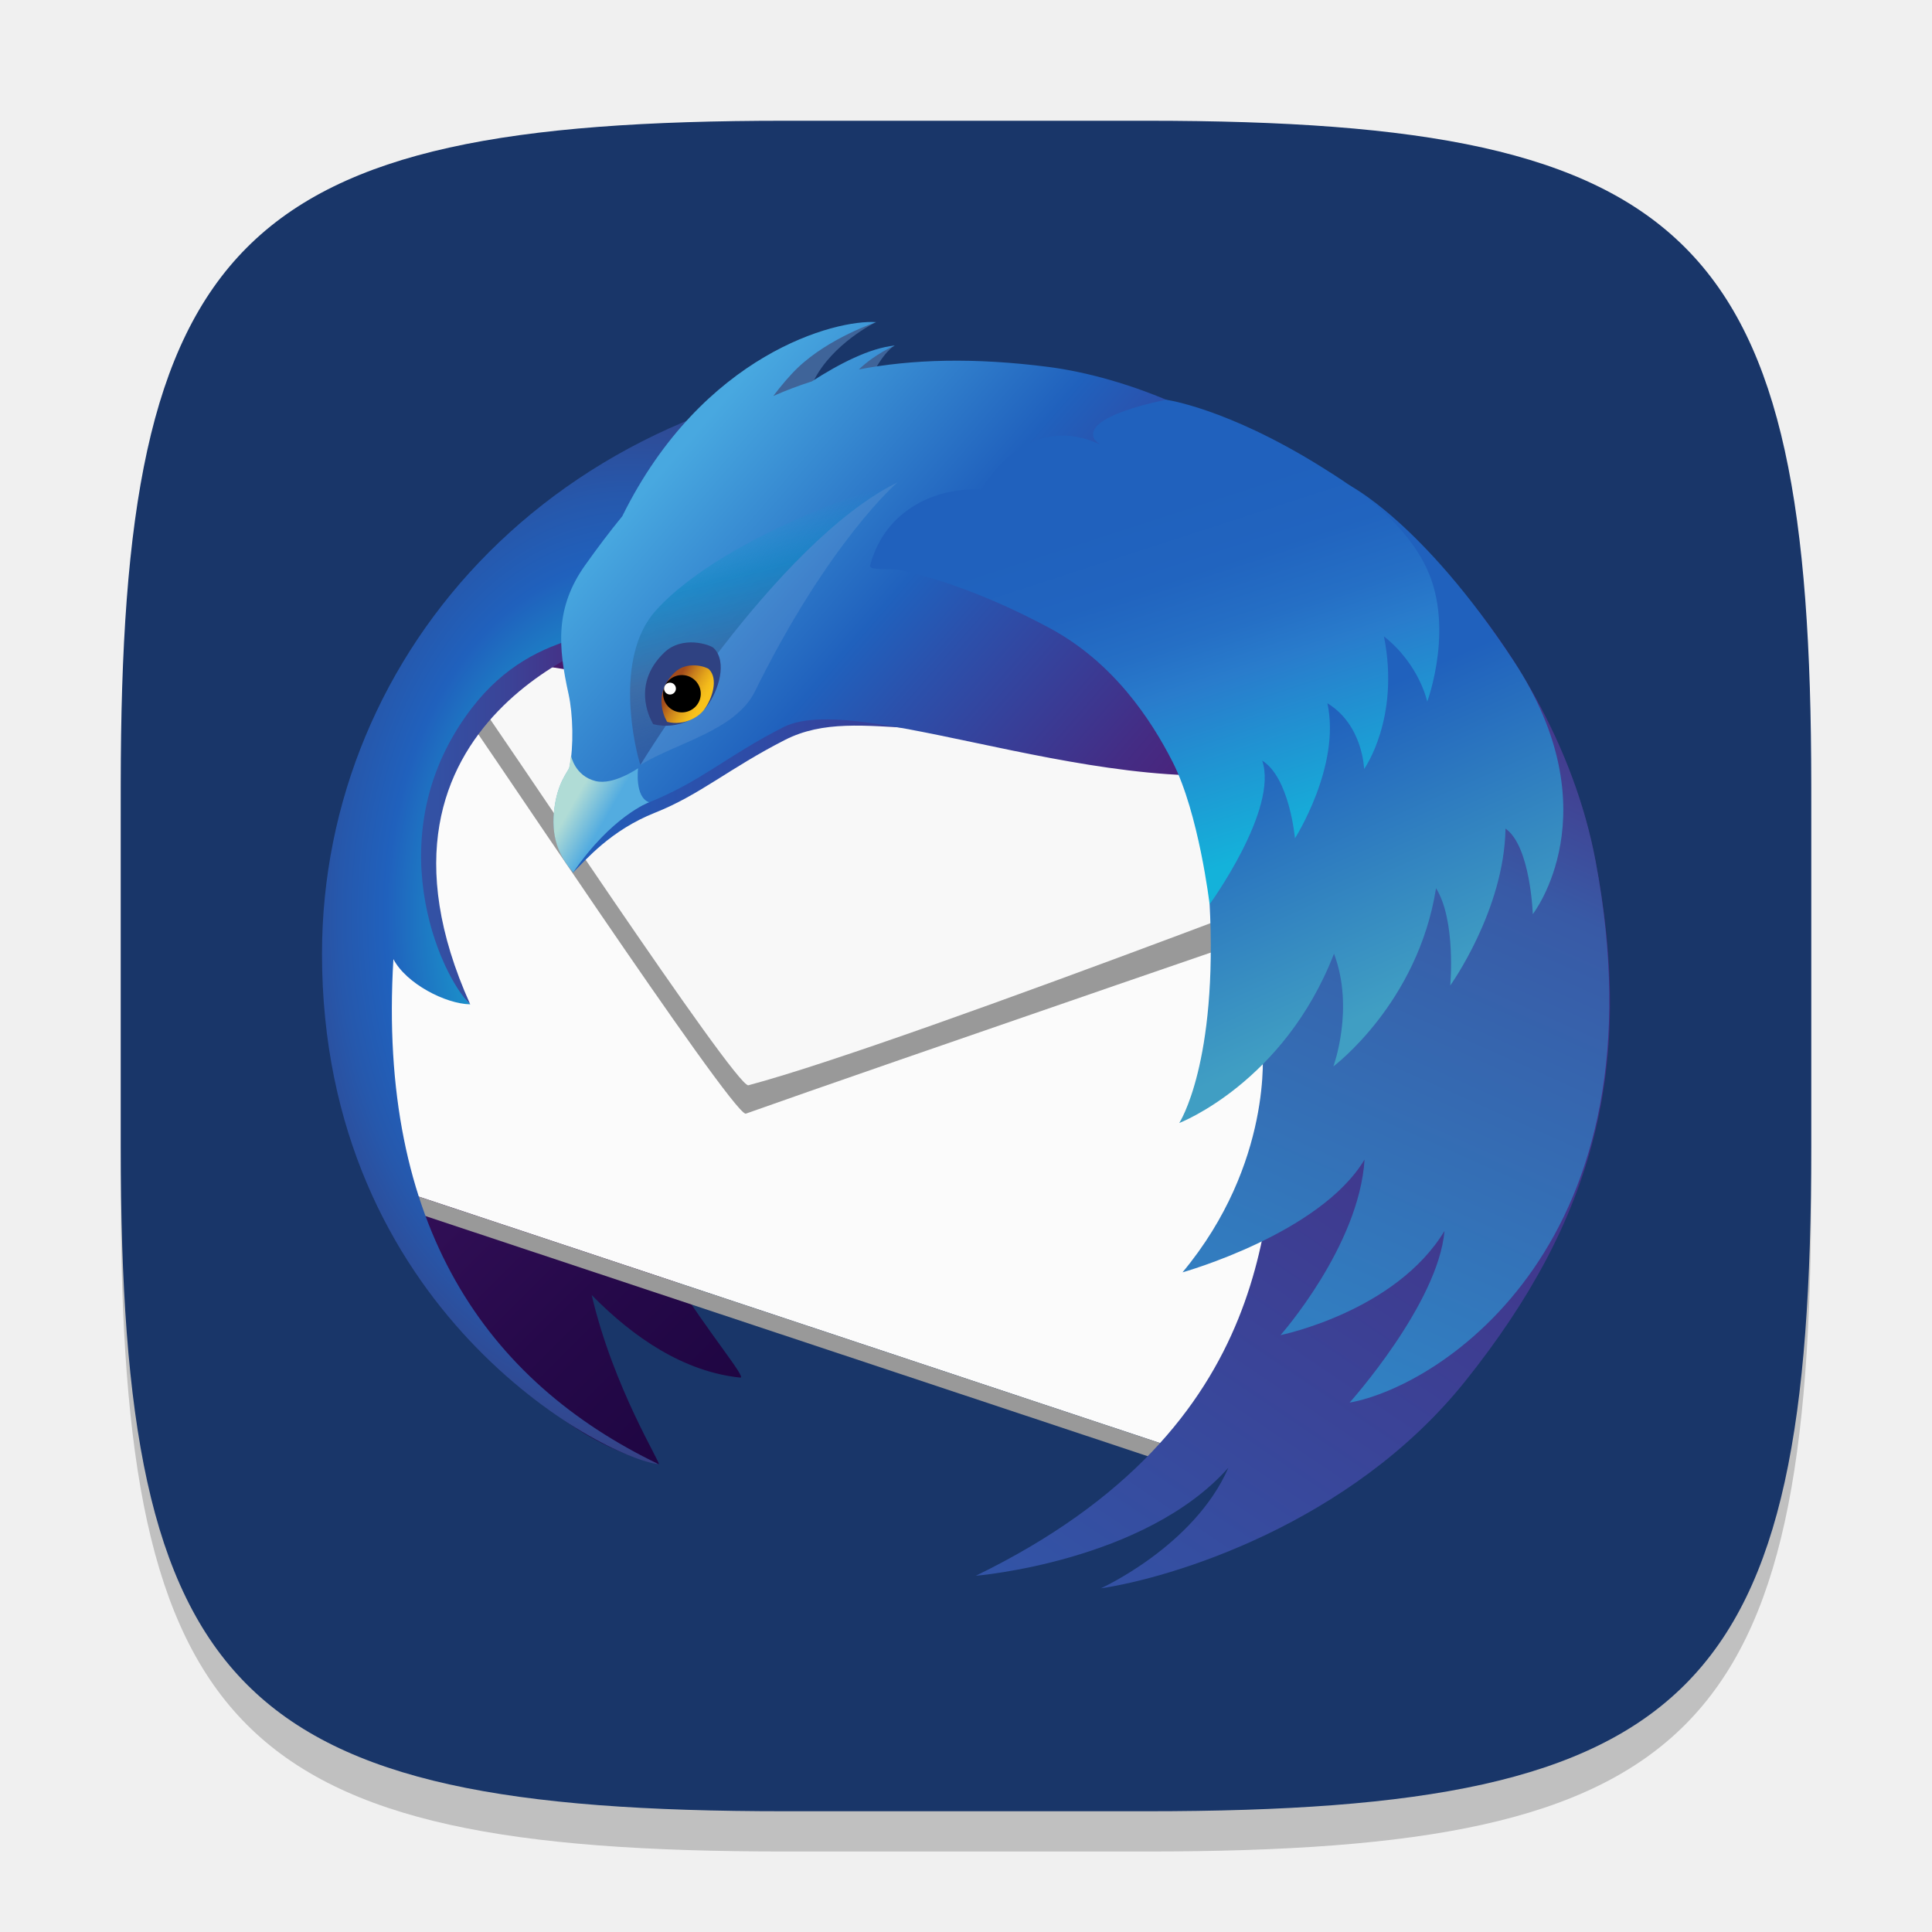
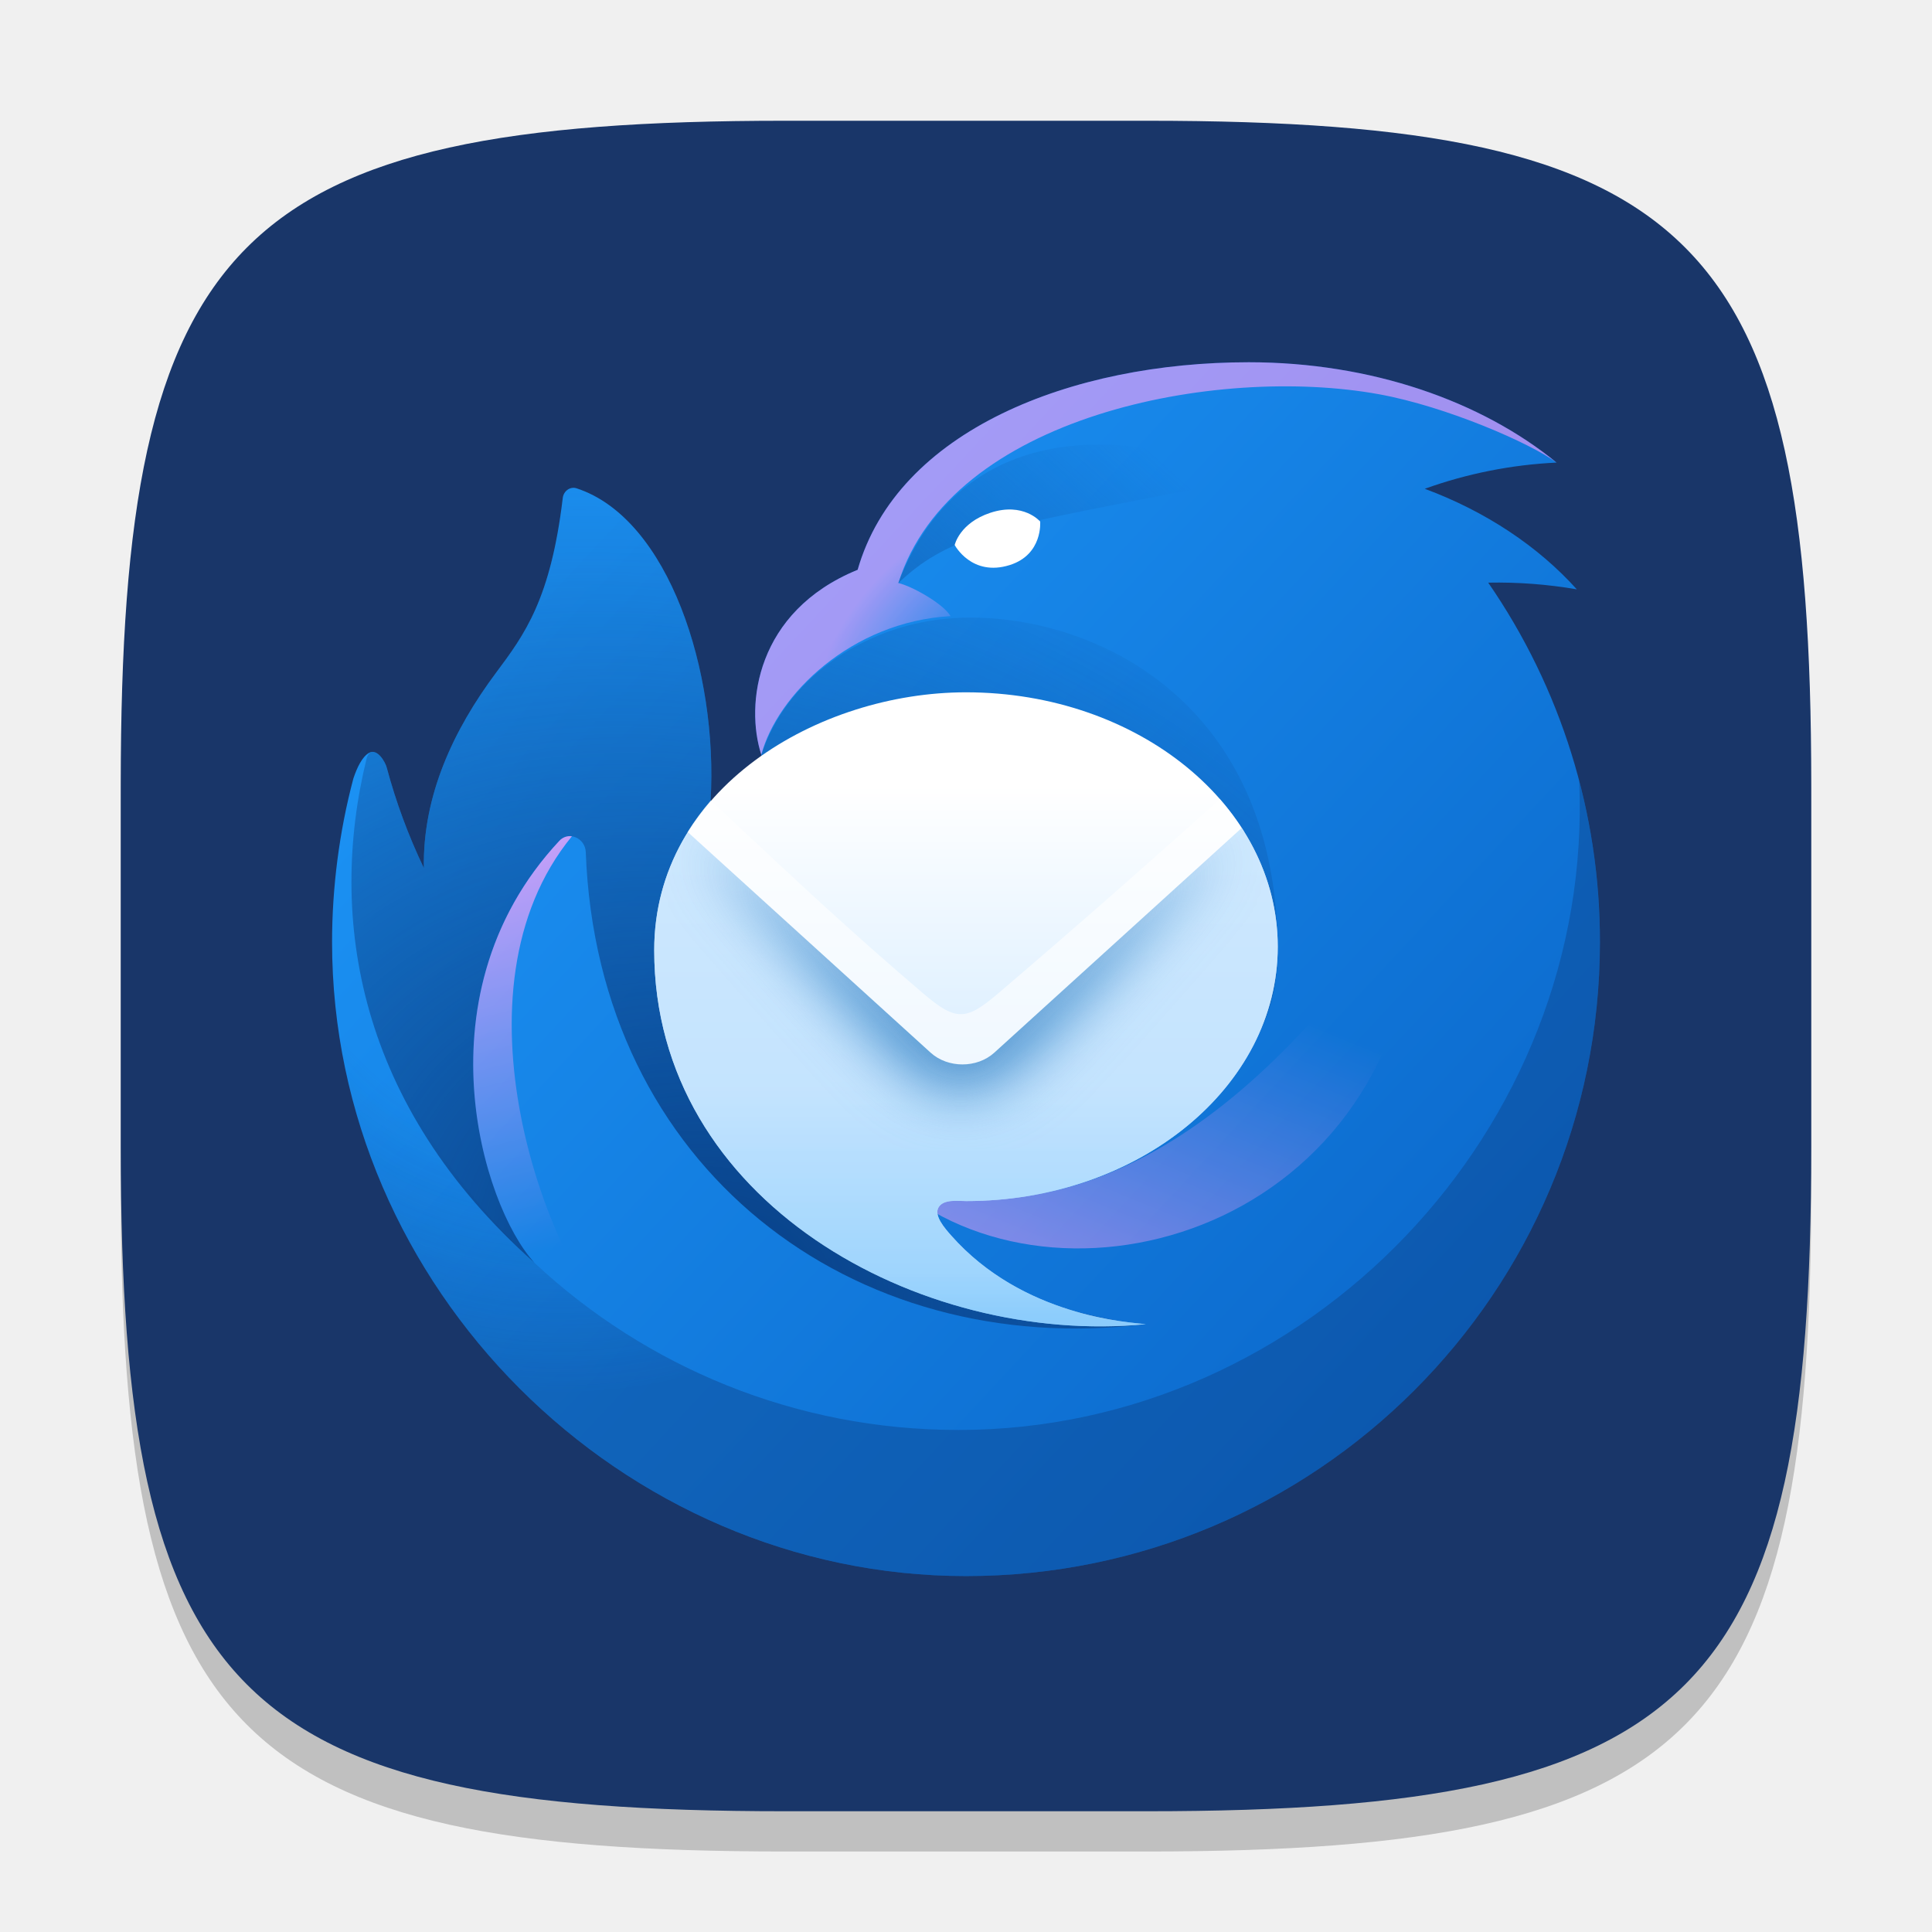
<svg xmlns="http://www.w3.org/2000/svg" width="48" height="48" viewBox="0 0 48 48" version="1.1" id="svg5">
  <defs id="defs2">
    <linearGradient id="SVGID_1_" gradientUnits="userSpaceOnUse" x1="199.533" y1="201.907" x2="39.679" y2="42.053" gradientTransform="matrix(0.1295758,0,0,0.1295758,8,8.000035)">
      <stop offset="0" style="stop-color:#130036" id="stop4" />
      <stop offset="0.23" style="stop-color:#18023B" id="stop6" />
      <stop offset="0.512" style="stop-color:#26094A" id="stop8" />
      <stop offset="0.821" style="stop-color:#3D1563" id="stop10" />
      <stop offset="1" style="stop-color:#4E1D75" id="stop12" />
    </linearGradient>
    <linearGradient id="SVGID_2_" gradientUnits="userSpaceOnUse" x1="10.243" y1="95.311" x2="57.704" y2="95.311" gradientTransform="matrix(0.1295758,0,0,0.1295758,8,8.000035)">
      <stop offset="0" style="stop-color:#3156A8" id="stop27" />
      <stop offset="0.247" style="stop-color:#3351A4" id="stop29" />
      <stop offset="0.536" style="stop-color:#3B4397" id="stop31" />
      <stop offset="0.845" style="stop-color:#472C82" id="stop33" />
      <stop offset="1" style="stop-color:#4E1D75" id="stop35" />
    </linearGradient>
    <radialGradient id="SVGID_3_" cx="59.073" cy="113.923" r="85.247" gradientTransform="matrix(0.1295758,0,0,0.187885,8,1.357277)" gradientUnits="userSpaceOnUse">
      <stop offset="0.165" style="stop-color:#14CDDA" id="stop40" />
      <stop offset="0.548" style="stop-color:#2061BD" id="stop42" />
      <stop offset="0.655" style="stop-color:#2658AC" id="stop44" />
      <stop offset="0.864" style="stop-color:#373F81" id="stop46" />
      <stop offset="1" style="stop-color:#432D62" id="stop48" />
    </radialGradient>
    <linearGradient id="SVGID_4_" gradientUnits="userSpaceOnUse" x1="44.539" y1="57.897" x2="191.515" y2="57.897" gradientTransform="matrix(0.1295758,0,0,0.1295758,8,8.000035)">
      <stop offset="0" style="stop-color:#2061BD" id="stop53" />
      <stop offset="0.185" style="stop-color:#2B51AC" id="stop55" />
      <stop offset="0.683" style="stop-color:#442C84" id="stop57" />
      <stop offset="0.941" style="stop-color:#4E1D75" id="stop59" />
    </linearGradient>
    <linearGradient id="SVGID_5_" gradientUnits="userSpaceOnUse" x1="66.174" y1="23.206" x2="167.264" y2="111.082" gradientTransform="matrix(0.1295758,0,0,0.1295758,8,8.000035)">
      <stop offset="0.02" style="stop-color:#48A8E0" id="stop68" />
      <stop offset="0.388" style="stop-color:#2061BD" id="stop70" />
      <stop offset="0.497" style="stop-color:#2B51AC" id="stop72" />
      <stop offset="0.789" style="stop-color:#442C84" id="stop74" />
      <stop offset="0.941" style="stop-color:#4E1D75" id="stop76" />
    </linearGradient>
    <linearGradient id="SVGID_6_" gradientUnits="userSpaceOnUse" x1="19.676" y1="337.414" x2="217.835" y2="43.631" gradientTransform="matrix(0.1295758,0,0,0.1295758,8,8.000035)">
      <stop offset="0.379" style="stop-color:#3156A8" id="stop81" />
      <stop offset="1" style="stop-color:#4E1D75" id="stop83" />
    </linearGradient>
    <linearGradient id="SVGID_7_" gradientUnits="userSpaceOnUse" x1="96.745" y1="278.646" x2="206.317" y2="32.542" gradientTransform="matrix(0.1295758,0,0,0.1295758,8,8.000035)">
      <stop offset="0" style="stop-color:#29ABE2" id="stop88" />
      <stop offset="0.773" style="stop-color:#385AA6" id="stop90" />
      <stop offset="0.858" style="stop-color:#414293" id="stop92" />
      <stop offset="1" style="stop-color:#4E1D75" id="stop94" />
    </linearGradient>
    <linearGradient id="SVGID_8_" gradientUnits="userSpaceOnUse" x1="48.269" y1="92.034" x2="54.241" y2="95.468" gradientTransform="matrix(0.1295758,0,0,0.1295758,8,8.000035)">
      <stop offset="0" style="stop-color:#B0DCD6" id="stop99" />
      <stop offset="1" style="stop-color:#53ACE0" id="stop101" />
    </linearGradient>
    <linearGradient id="SVGID_11_" gradientUnits="userSpaceOnUse" x1="176.214" y1="23.085" x2="164.24" y2="20.555" gradientTransform="matrix(0.1295758,0,0,0.1295758,8,8.000035)">
      <stop offset="0" style="stop-color:#3092B9" id="stop121" />
      <stop offset="0.22" style="stop-color:#258DB6" id="stop123" />
      <stop offset="0.656" style="stop-color:#1685B1" id="stop125" />
      <stop offset="1" style="stop-color:#1082AF" id="stop127" />
    </linearGradient>
    <linearGradient id="SVGID_12_" gradientUnits="userSpaceOnUse" x1="80.784" y1="38.025" x2="90.637" y2="77.544" gradientTransform="matrix(0.1295758,0,0,0.1295758,8,8.000035)">
      <stop offset="0.007" style="stop-color:#1398D1;stop-opacity:0" id="stop138" />
      <stop offset="0.248" style="stop-color:#1187C2;stop-opacity:0.62" id="stop140" />
      <stop offset="0.642" style="stop-color:#3F6499;stop-opacity:0.71" id="stop142" />
      <stop offset="1" style="stop-color:#2F4282;stop-opacity:0.5" id="stop144" />
    </linearGradient>
    <linearGradient id="SVGID_13_" gradientUnits="userSpaceOnUse" x1="48.738" y1="14.373" x2="43.199" y2="11.303" gradientTransform="matrix(0.1294981,0.0045222,-0.0045222,0.1294981,11.18635,15.40143)">
      <stop offset="0" style="stop-color:#F9C21B" id="stop153" />
      <stop offset="0.148" style="stop-color:#F3BA1B" id="stop155" />
      <stop offset="0.379" style="stop-color:#E3A41B" id="stop157" />
      <stop offset="0.663" style="stop-color:#C9801C" id="stop159" />
      <stop offset="0.988" style="stop-color:#A44E1C" id="stop161" />
      <stop offset="1" style="stop-color:#A34C1C" id="stop163" />
    </linearGradient>
    <linearGradient id="SVGID_14_" gradientUnits="userSpaceOnUse" x1="206.211" y1="130.139" x2="169.43" y2="47.526" gradientTransform="matrix(0.1295758,0,0,0.1295758,8,8.000035)">
      <stop offset="0" style="stop-color:#409EC3" id="stop174" />
      <stop offset="0.62" style="stop-color:#2061BD" id="stop176" />
    </linearGradient>
    <linearGradient id="SVGID_15_" gradientUnits="userSpaceOnUse" x1="176.76" y1="103.061" x2="150.407" y2="21.954" gradientTransform="matrix(0.1295758,0,0,0.1295758,8,8.000035)">
      <stop offset="0" style="stop-color:#14B2DA" id="stop181" />
      <stop offset="0.403" style="stop-color:#297CCC" id="stop183" />
      <stop offset="0.508" style="stop-color:#256FC5" id="stop185" />
      <stop offset="0.649" style="stop-color:#2164BF" id="stop187" />
      <stop offset="0.816" style="stop-color:#2061BD" id="stop189" />
      <stop offset="0.984" style="stop-color:#2061BD" id="stop191" />
    </linearGradient>
+     <linearGradient id="a" x1="146.185" x2="639.585" y1="155.649" y2="615.869" gradientUnits="userSpaceOnUse">
+       <stop stop-color="#1B91F3" id="stop13" />
+       <stop offset="1" stop-color="#0B68CB" id="stop14" />
+     </linearGradient>
+     <radialGradient id="b" cx="0" cy="0" r="1" gradientTransform="matrix(117.9299,271.4495,-260.0389,112.9726,145.274,314)" gradientUnits="userSpaceOnUse">
+       <stop offset="0.53" stop-color="#0B4186" stop-opacity="0" id="stop26" />
+       <stop offset="1" stop-color="#0B4186" stop-opacity="0.45" id="stop27-3" />
+     </radialGradient>
+     <radialGradient id="c" cx="0" cy="0" r="1" gradientTransform="matrix(-38.95041,-49.85964,82.50652,-64.45421,383.705,192.449)" gradientUnits="userSpaceOnUse">
+       <stop stop-color="#EF3ACC" stop-opacity="0" id="stop28" />
+       <stop offset="1" stop-color="#EF3ACC" stop-opacity="0.64" id="stop29-6" />
+     </radialGradient>
+     <linearGradient id="d" x1="283.475" x2="461.015" y1="273.458" y2="75.818" gradientUnits="userSpaceOnUse">
+       <stop stop-color="#0F5DB0" id="stop15" />
+       <stop offset="1" stop-color="#0F5DB0" stop-opacity="0" id="stop16" />
+     </linearGradient>
+     <radialGradient id="e" cx="0" cy="0" r="1" gradientTransform="matrix(200.5003,-415.9102,513.7714,247.6768,242.704,551.15)" gradientUnits="userSpaceOnUse">
+       <stop offset="0.02" stop-color="#094188" id="stop30" />
+       <stop offset="0.97" stop-color="#0B4186" stop-opacity="0" id="stop31-7" />
+     </radialGradient>
+     <linearGradient id="f" x1="594.625" x2="512.075" y1="416.559" y2="619.249" gradientUnits="userSpaceOnUse">
+       <stop stop-color="#E247C4" stop-opacity="0" id="stop17" />
+       <stop offset="1" stop-color="#E247C4" stop-opacity="0.64" id="stop18" />
+     </linearGradient>
+     <linearGradient id="g" x1="82.716" x2="155.445" y1="234.79" y2="527.51" gradientUnits="userSpaceOnUse">
+       <stop offset="0.1" stop-color="#EF3ACC" id="stop19" />
+       <stop offset="1" stop-color="#EF3ACC" stop-opacity="0" id="stop20" />
+     </linearGradient>
+     <linearGradient id="h" x1="374.705" x2="374.705" y1="273.95" y2="569.949" gradientUnits="userSpaceOnUse">
+       <stop stop-color="#fff" id="stop21" />
+       <stop offset="0.91" stop-color="#BEE1FE" id="stop22" />
+       <stop offset="1" stop-color="#96CEFD" id="stop23" />
+     </linearGradient>
+     <mask id="i" width="345" height="276" x="202" y="297" maskUnits="userSpaceOnUse">
+       <path fill="#ffffff" d="m 546.835,362.969 c 0,77.57 -77.07,140.45 -172.13,140.45 -4.59,0 -12.3,-1.18 -15.11,3.4 -2.81,4.56 3.38,11.6 6.95,15.63 37.16,42.04 91.07,47.33 105.22,48.72 l 2.23,0.22 c -124.88,12.08 -271.38,-67.7 -271.42,-206.37 -0.131,-23.089 6.295,-45.74 18.53,-65.32 l 134.08,121.78 c 9.54,8.66 25.61,8.66 35.15,0 l 136.62,-124.09 c 12.7,19.58 19.88,41.9 19.88,65.58 z" id="path10" />
+     </mask>
+     <linearGradient id="j" x1="380.245" x2="380.245" y1="441.449" y2="565.449" gradientUnits="userSpaceOnUse">
+       <stop stop-color="#BCE0FD" id="stop24" />
+       <stop offset="1" stop-color="#88CCFC" id="stop25" />
+     </linearGradient>
+     <filter id="k" width="341.88" height="198.416" x="201.475" y="276.158" color-interpolation-filters="sRGB" filterUnits="userSpaceOnUse">
+       <feFlood flood-opacity="0" result="BackgroundImageFix" id="feFlood31" />
+       <feBlend in="SourceGraphic" in2="BackgroundImageFix" result="shape" id="feBlend31" mode="normal" />
+       <feGaussianBlur result="effect1_foregroundBlur_106_1002" stdDeviation="16" id="feGaussianBlur31" />
+     </filter>
  </defs>
  <path id="path563" style="opacity:0.2;fill:#000000;stroke-width:1.5;stroke-linecap:round;stroke-linejoin:round" d="M 19.5,4 C 5.848,4 3,6.91 3,20.5 v 9 C 3,43.09 5.848,46 19.5,46 h 9 C 42.152,46 45,43.09 45,29.5 v -9 C 45,6.91 42.152,4 28.5,4 Z" />
-   <path id="path530" style="fill:#193669;stroke-width:1.5;stroke-linecap:round;stroke-linejoin:round;fill-opacity:1" d="M 19.5,3 C 5.848,3 3,5.91 3,19.5 v 9 C 3,42.09 5.848,45 19.5,45 h 9 C 42.152,45 45,42.09 45,28.5 v -9 C 45,5.91 42.152,3 28.5,3 Z" />
-   <g id="g2768">
-     <path class="st1" d="m 32.475,12.599 c -1.879,-1.227 -4.282,-1.625 -5.608,-1.763 -1.419,-0.148 -2.652,-0.122 -3.736,0.037 -0.092,-0.001 -0.183,-0.005 -0.276,-0.005 -0.07,0 -0.14,0.003 -0.211,0.004 0.029,-0.036 0.049,-0.058 0.049,-0.058 0,0 -0.057,0.009 -0.169,0.06 -0.352,0.006 -0.702,0.018 -1.048,0.041 0.481,-0.527 0.875,-0.803 0.875,-0.803 0,0 -0.468,0.068 -1.321,0.842 -0.406,0.037 -0.806,0.087 -1.2,0.148 0.896,-1.213 1.834,-1.724 1.834,-1.724 0,0 -1.137,-0.231 -2.916,1.557 -0.149,0.15 -0.287,0.305 -0.421,0.463 -5.187,1.255 -8.899,4.605 -8.899,8.542 0,0.772 -0.237,1.621 0.019,2.469 -0.102,1.354 0.115,5.05 0.115,5.05 0,0 1.404,7.599 6.804,8.921 0.086,0.02 -1.128,-1.894 -1.665,-4.204 1.046,1.064 2.292,1.905 3.69,2.05 0.172,0.018 -0.799,-1.12 -1.649,-2.492 l 12.271,4.134 c 6.418,-2.757 5.671,-2.508 7.049,-4.001 3.036,-3.286 3.461,-5.151 2.696,-10.656 -0.517,-3.716 -3.26,-7.397 -6.283,-8.612 z" id="path15" style="fill:url(#SVGID_1_);stroke-width:0.13" />
-     <polygon class="st2" points="201.939,95.591 22.687,62.276 8.546,142.68 16.387,166.974 172.911,219.015 " id="polygon17" transform="matrix(0.1295758,0,0,0.1295758,8,8.000035)" style="fill:#fbfbfb" />
-     <path class="st3" d="m 10.997,16.424 c 0.102,0.219 0.072,0.271 0.008,0.271 -0.029,0 -0.064,-0.01 -0.097,-0.021 -0.033,-0.01 -0.064,-0.021 -0.084,-0.021 -0.056,0 -0.024,0.083 0.293,0.482 0.449,0.571 7.049,10.534 7.409,10.534 0.002,0 0.004,-2.6e-4 0.005,-8e-4 3.072,-1.095 16.138,-5.579 16.138,-5.579 L 33.333,20.141 10.997,16.424" id="path19" style="fill:#999999;stroke-width:0.13" />
-     <path class="st4" d="m 11.188,16.179 c 0,0 0.098,0.509 0.555,1.073 0.454,0.569 6.545,9.792 6.851,9.711 3.99,-1.059 18.468,-6.696 18.468,-6.696 z" id="path23" style="fill:#f8f8f8;stroke-width:0.13" />
-     <polygon class="st3" points="19.094,171.178 168.976,221.012 167.321,217.161 18.568,167.703 " id="polygon25" transform="matrix(0.1295758,0,0,0.1295758,8,8.000035)" style="fill:#999999" />
-     <path class="st5" d="m 15.477,15.748 c 0,0 -7.013,2.054 -3.795,9.204 0,0 -1.475,-1.351 -2.354,-3.078 -0.04,-0.077 1.464,-5.42 1.464,-5.42 z" id="path38" style="fill:url(#SVGID_2_);stroke-width:0.13" />
-     <path class="st6" d="M 11.682,24.952 C 11.072,24.942 10.092,24.439 9.774,23.829 9.377,30.45 12.079,34.317 16.367,36.379 14.966,36.219 8,32.543 8,23.697 8,16.175 13.968,9.452 23.308,9.144 c 0.057,0.422 -4.631,1.479 -4.78,1.976 -0.233,0.774 -0.768,1.616 -1.219,2.291 -0.611,0.915 0.85,1.697 -0.224,1.944 -1.616,0.371 -3.77,0.165 -5.359,2.231 -2.389,3.105 -0.795,6.657 -0.044,7.365 z" id="path51" style="fill:url(#SVGID_3_);stroke-width:0.13" />
-     <path class="st7" d="m 25.758,9.386 c -6.049,-0.464 -9.162,1.956 -11.16,4.771 -0.728,1.024 -0.648,1.965 -0.398,3.102 0.108,0.485 0.217,0.718 0.085,1.212 -0.072,0.273 -0.06,0.528 -0.15,0.689 -0.124,0.222 -0.282,0.466 -0.335,0.865 -0.132,0.998 0.221,1.315 0.441,1.651 0.314,-0.312 0.928,-1.047 2.036,-1.486 1.107,-0.439 1.836,-1.098 3.223,-1.806 1.896,-0.967 4.118,0.5 8.332,-0.881 1.297,-0.425 4.276,-4.839 4.984,-5.008 C 30.846,10.316 27.494,9.519 25.758,9.386 Z" id="path62" style="fill:url(#SVGID_4_);stroke-width:0.13" />
-     <path class="st8" d="m 21.762,8.004 c 0,0 -1.08,0.522 -1.55,1.464 1.086,-0.547 1.716,-0.847 2.014,-0.882 0,0 -0.285,0.138 -0.639,0.89 0.626,-0.2 0.841,-0.327 1.013,-0.329 0,0 -0.05,0.079 -0.096,0.83 -0.961,-0.312 -2.811,0.051 -3.795,0.668 -0.334,-1.78 3.053,-2.641 3.053,-2.641 z" id="path66" style="fill:#3f6499;stroke-width:0.13" />
-     <path class="st9" d="m 26.06,9.118 c -1.854,-0.24 -3.404,-0.193 -4.722,0.061 0.414,-0.397 0.894,-0.593 0.894,-0.593 -0.621,0.055 -1.397,0.461 -2.062,0.89 -0.335,0.107 -0.655,0.228 -0.958,0.363 0.185,-0.244 0.401,-0.505 0.612,-0.706 0.783,-0.744 1.944,-1.129 1.944,-1.129 -0.992,-0.073 -4.311,0.777 -6.308,4.822 -0.327,0.399 -0.633,0.808 -0.924,1.218 -0.751,1.058 -0.669,2.029 -0.41,3.202 0.11,0.501 0.131,1.301 0.022,1.818 -0.022,0.104 -0.306,0.371 -0.379,1.092 -0.078,0.765 0.195,1.141 0.464,1.452 0.956,-1.398 1.9,-1.676 1.9,-1.676 1.339,-0.548 1.896,-1.134 3.329,-1.865 1.958,-0.999 8.803,2.261 13.154,0.836 1.339,-0.438 -0.515,-6.137 0.215,-6.312 -2.034,-2.249 -4.988,-3.242 -6.771,-3.473 z" id="path79" style="fill:url(#SVGID_5_);stroke-width:0.13" />
-     <path class="st10" d="m 39.639,21.384 c -1.072,-5.602 -6.232,-10.699 -10.381,-10.982 -1.841,-0.125 -1.276,0.819 -2.428,1.178 -4.965,1.55 -5.041,2.454 -5.041,2.454 10.528,0.495 10.688,10.893 7.868,13.523 0.793,-0.185 1.654,-1.155 2.444,-2.678 -0.095,0.639 -0.176,1.423 -0.295,2.297 -0.361,2.669 0.107,8.243 -7.562,11.973 0,0 4.195,-0.343 6.275,-2.684 -0.846,1.945 -3.167,2.996 -3.167,2.996 1.708,-0.25 6.195,-1.574 9.053,-5.148 3.235,-4.046 4.208,-7.842 3.234,-12.93 z" id="path86" style="fill:url(#SVGID_6_);stroke-width:0.13" />
-     <path class="st11" d="m 29.379,31.611 c 0,0 3.42,-0.956 4.523,-2.803 -0.134,2.153 -2.087,4.362 -2.087,4.362 0,0 2.856,-0.578 4.073,-2.587 -0.159,1.813 -2.357,4.264 -2.357,4.264 2.248,-0.403 7.895,-3.971 6.109,-13.463 -1.055,-5.606 -6.232,-10.699 -10.381,-10.982 -1.841,-0.125 -1.276,0.819 -2.428,1.178 -4.965,1.55 -5.041,2.454 -5.041,2.454 10.528,0.495 13.326,6.005 7.868,13.376 0.793,-0.185 1.112,-0.621 1.708,-1.335 -2.6e-4,0 0.27,2.822 -1.986,5.535 z" id="path97" style="fill:url(#SVGID_7_);stroke-width:0.13" />
-     <path class="st12" d="m 15.853,19.087 c 0,0 -0.611,0.428 -1.054,0.319 -0.524,-0.129 -0.613,-0.637 -0.613,-0.637 -0.012,0.104 -0.025,0.204 -0.044,0.295 -0.022,0.104 -0.306,0.371 -0.379,1.092 -0.078,0.765 0.209,1.208 0.478,1.519 0.956,-1.398 1.886,-1.743 1.886,-1.743 -0.364,-0.127 -0.274,-0.845 -0.274,-0.845 z" id="path104" style="fill:url(#SVGID_8_);stroke-width:0.13" />
-     <path class="st18" d="m 29.187,10.389 c 0.143,-0.037 0.728,0.026 1.112,0.199 0.384,0.172 1.046,0.477 0.516,0.609 -0.53,0.132 -0.834,-0.079 -1.099,-0.305 -0.265,-0.225 -0.887,-0.41 -0.53,-0.503 z" id="path130" style="opacity:0.12;fill:url(#SVGID_11_);stroke-width:0.13" mask="none" />
-     <path class="st19" d="m 15.911,19.004 c 0,0 3.354,-5.528 6.387,-7.02 0.282,-0.142 -4.199,1.191 -6.002,3.181 -1.072,1.183 -0.504,3.499 -0.385,3.839 z" id="path147" style="fill:url(#SVGID_12_);stroke-width:0.13" />
-     <path class="st20" d="m 15.911,19.004 c 0.003,-0.002 0.006,-0.004 0.01,-0.006 0.867,-0.536 2.354,-0.845 2.833,-1.816 1.845,-3.741 3.544,-5.198 3.544,-5.198 -3.033,1.492 -6.387,7.02 -6.387,7.02 z" id="path149" style="opacity:0.1;fill:#f2f2f2;stroke-width:0.13" />
-     <path class="st21" d="m 16.23,17.993 c 0,0 -0.605,-0.928 0.266,-1.774 0.459,-0.446 1.156,-0.198 1.236,-0.118 0.343,0.34 0.127,1.057 -0.181,1.463 -0.174,0.229 -0.681,0.584 -1.321,0.429 z" id="path151" style="fill:#2f4282;stroke-width:0.13" />
-     <path class="st22" d="m 16.576,17.935 c 0,0 -0.418,-0.641 0.184,-1.226 0.317,-0.308 0.798,-0.137 0.854,-0.082 0.237,0.235 0.088,0.73 -0.125,1.011 -0.12,0.158 -0.471,0.404 -0.913,0.297 z" id="path166" style="fill:url(#SVGID_13_);stroke-width:0.13" />
-     <path d="m 17.41,17.251 c -0.009,0.256 -0.226,0.456 -0.484,0.448 -0.259,-0.009 -0.461,-0.224 -0.452,-0.48 0.009,-0.256 0.226,-0.456 0.485,-0.447 0.258,0.009 0.46,0.224 0.451,0.48 z" id="path168" style="stroke-width:0.13" />
-     <circle class="st24" cx="16.646" cy="17.108" r="0.147" id="circle172" style="fill:#ffffff;stroke-width:0.13" />
-     <path class="st23" d="m 37.609,16.424 c -2.296,-3.495 -4.115,-4.384 -4.115,-4.384 0,0 0.084,2.546 1.358,3.774 0.146,0.14 -1.526,-1.093 -1.526,-1.093 0,0 -0.357,1.176 0.462,2.528 -0.238,-0.316 -0.395,-0.436 -0.395,-0.436 0,0 -1.543,0.712 -1.998,1.699 -0.235,-0.444 -0.412,-0.705 -0.412,-0.705 0,0 -1.067,2.13 -0.933,4.599 0.218,4.015 -0.752,5.495 -0.752,5.495 0,0 2.599,-0.997 3.845,-4.207 0.515,1.365 -0.016,2.801 -0.016,2.801 0,0 2.1,-1.569 2.551,-4.429 0.501,0.807 0.353,2.418 0.353,2.418 0,0 1.34,-1.866 1.373,-3.898 0.621,0.433 0.678,2.125 0.678,2.125 0,0 1.987,-2.54 -0.474,-6.288 z" id="path179" style="fill:url(#SVGID_14_);stroke-width:0.13" />
-     <path class="st25" d="m 35.377,13.981 c -0.6,-1.118 -1.659,-1.831 -2.59,-2.408 -2.321,-1.439 -3.813,-1.641 -3.813,-1.641 0,0 -2.142,0.398 -1.774,0.994 0.019,0.031 0.063,0.069 0.125,0.114 -1.879,-0.865 -2.944,1.124 -2.944,1.124 -1.073,-0.065 -2.38,0.463 -2.762,1.879 -0.04,0.147 0.481,0.064 0.749,0.122 1.565,0.34 3.039,1.078 3.716,1.443 1.575,0.848 2.509,2.261 3.049,3.321 0.653,1.282 0.919,3.538 0.919,3.538 0,0 1.717,-2.359 1.307,-3.57 0.68,0.422 0.814,1.93 0.814,1.93 0,0 1.145,-1.793 0.806,-3.355 0.883,0.538 0.912,1.633 0.912,1.633 0,0 0.899,-1.248 0.493,-3.295 0.889,0.707 1.075,1.622 1.075,1.622 0,0 0.726,-1.943 -0.083,-3.45 z" id="path194" style="fill:url(#SVGID_15_);stroke-width:0.13" />
+   <path id="path530" style="fill:#193669;fill-opacity:1;stroke-width:1.5;stroke-linecap:round;stroke-linejoin:round" d="M 19.5,3 C 5.848,3 3,5.91 3,19.5 v 9 C 3,42.09 5.848,45 19.5,45 h 9 C 42.152,45 45,42.09 45,28.5 v -9 C 45,5.91 42.152,3 28.5,3 Z" />
+   <g id="g31" transform="matrix(0.04499943,0,0,0.04499943,7.138284,7.187014)">
+     <path fill="url(#a)" d="m 314.805,154.949 h 0.06 c 22.04,-77.05 118.08,-114.66 215.95,-114.66 67.63,0 128.341,21.41 169.961,55.4 -24.838,1.171 -49.362,6.045 -72.76,14.46 33.63,12.5 62.519,31.73 83.929,55.52 -16.153,-2.78 -32.532,-4.019 -48.919,-3.7 40.276,58.343 61.794,127.585 61.68,198.48 0,193.3 -156.701,350 -350.001,350 -190.32,0 -350,-159.35 -350,-350 0,-30.11 4,-61.2 11.77,-90.36 2.04,-6.12 4.88,-11.99 8.65,-14.14 4.72,-2.69 9.02,5.33 9.71,7.94 5.118,19.17 12.004,37.823 20.57,55.72 -0.75,-39.96 16.32,-76.36 39.8,-107.84 15.66,-20.99 30.18,-40.44 36.88,-96.57 0.45,-3.77 4.02,-6.48 7.63,-5.3 50.96,16.68 78.2,101.54 73.97,172.5 28.15,4.03 28.02,-25.38 28.02,-25.38 -9,-27.66 -3,-79.07 53,-102.07 z" id="path1" style="fill:url(#a)" />
+     <path fill="url(#b)" d="m 713.254,271.32 c 8.51,192.5 -149.74,358.47 -342.71,358.47 -180.65,0 -328.679,-139.63 -342.069,-316.85 -2.389,16.596 -3.645,33.334 -3.76,50.1 1.37,189.62 160.659,347.41 349.999,347.41 193.3,0 350,-156.7 350,-350 0,-30.8 -3.99,-60.67 -11.46,-89.13 z" opacity="0.9" id="path2" style="fill:url(#b)" />
+     <path fill="url(#c)" d="m 366.175,180.459 c -3.77,-6.67 -21.18,-16.54 -28.79,-18.26 28.8,-92.25 175.521,-120.57 265.321,-104.25 37.37,6.8 83.91,27.16 98.07,37.74 -41.62,-33.99 -102.341,-55.4 -169.961,-55.4 -97.87,0 -193.91,37.61 -215.95,114.66 h -0.16 c -56,23 -62,74.43 -53,102.08 8.64,-32.99 49.75,-73.53 104.47,-76.57 z" style="mix-blend-mode:screen;fill:url(#c)" id="path3" />
+     <path fill="url(#d)" d="m 467.885,116.748 c -78.62,15.47 -104.31,20.53 -130.62,45.54 29.55,-78.23 104.98,-94.09 194.86,-58.43 -21.391,4.41 -42.805,8.71 -64.24,12.9 z" id="path4" style="fill:url(#d)" />
+     <path fill="url(#e)" d="m 43.705,259.38 c -21.48,87.94 -4.88,191.3 92.699,278.04 -29.05,-31.77 -64.519,-149.07 13.75,-232.87 5.27,-5.65 14.34,-1.5 14.63,6.22 6.45,174.16 146.98,280.53 309,260.64 -50.2,-2.82 -216.22,-60.97 -92.72,-83.97 64.55,-12.03 165.76,-30.88 165.76,-121.7 0,-147.22 -113.83,-190.26 -182.86,-183.86 -47.24,4.38 -89.29,34.36 -102.23,75.13 4.97,16.07 -14.84,27.32 -28.05,25.43 4.24,-70.95 -23,-155.86 -73.97,-172.54 -3.6,-1.18 -7.18,1.53 -7.63,5.3 -6.7,56.13 -21.22,75.58 -36.87,96.57 -23.489,31.49 -40.559,67.88 -39.809,107.84 -8.566,-17.897 -15.452,-36.55 -20.57,-55.72 -0.57,-2.16 -3.7,-8.19 -7.48,-8.47 -2.05,-0.15 -3.14,1.85 -3.65,3.96 z" id="path5" style="fill:url(#e)" />
+     <path fill="url(#f)" d="m 337.695,496.349 c 95.04,77.17 286.17,19.31 286.17,-168.32 -77.16,116.96 -175.44,197.64 -286.16,168.32 z" style="mix-blend-mode:screen;fill:url(#f)" id="path6" />
+     <path fill="url(#g)" d="m 150.155,304.55 c 0.864,-0.967 1.953,-1.706 3.17,-2.153 1.217,-0.446 2.526,-0.586 3.81,-0.407 -70.059,85.45 -13.549,235.52 25.231,272.39 2.17,6.14 -36.791,-25.79 -42.161,-33.26 -29.5,-25.03 -71.779,-149.06 9.95,-236.57 z" style="mix-blend-mode:screen;fill:url(#g)" id="path7" />
+     <path fill="url(#h)" d="m 374.705,503.419 c 95.06,0 172.13,-62.879 172.13,-140.449 0,-77.57 -77.07,-140.45 -172.13,-140.45 -81.1,0 -172.17,52.76 -172.13,142.5 0.04,138.67 146.54,218.45 271.42,206.37 -9.38,-1.09 -67.9,-4.2 -107.45,-48.94 -3.57,-4.03 -9.76,-11.07 -6.95,-15.64 2.8,-4.57 10.52,-3.4 15.1,-3.4 z" id="path8" style="fill:url(#h)" />
+     <path fill="#ffffff" d="m 528.085,299.15 -136.04,130.18 c -12.07,8.58 -24.92,9.2 -37.6,1.42 L 221.015,299.63 c 3.807,-6.118 8.087,-11.929 12.8,-17.38 l 14,13.1 c 35.04,32.84 63.37,59.37 103.3,93.45 18.02,15.38 23.62,15.08 41.3,0 45.68,-39 79.09,-68.5 122.52,-107.29 4.841,5.526 9.235,11.428 13.14,17.65 z" opacity="0.6" id="path9" />
+     <g mask="url(#i)" id="g13">
+       <path fill="url(#j)" d="m 162.705,200.979 h 435.07 v 394.47 h -435.07 z" opacity="0.7" id="path11" style="fill:url(#j)" />
+       <g filter="url(#k)" id="g12">
+         <path fill="#458fcd" fill-rule="evenodd" d="m 334.745,422.298 c -25.35,-26.38 -101.27,-114.03 -101.27,-114.03 l 5.87,0.26 118.86,88.77 c 8.9,6.47 21.6,6.4 30.42,-0.15 l 116.55,-88.5 6.18,-0.49 c 0,0 -73.44,85.57 -101.57,113.76 -28.13,28.19 -49.69,26.76 -75.04,0.38 z" clip-rule="evenodd" id="path12" />
+       </g>
+     </g>
+     <path fill="#ffffff" d="m 398.855,152.258 c 18.42,-5.8 16.8,-24.03 16.8,-24.03 0,0 -9.21,-10.85 -27.46,-4.84 -17.08,5.63 -19.73,17.8 -19.73,17.8 0,0 9.33,17.7 30.39,11.07 z" id="path13" />
  </g>
</svg>
